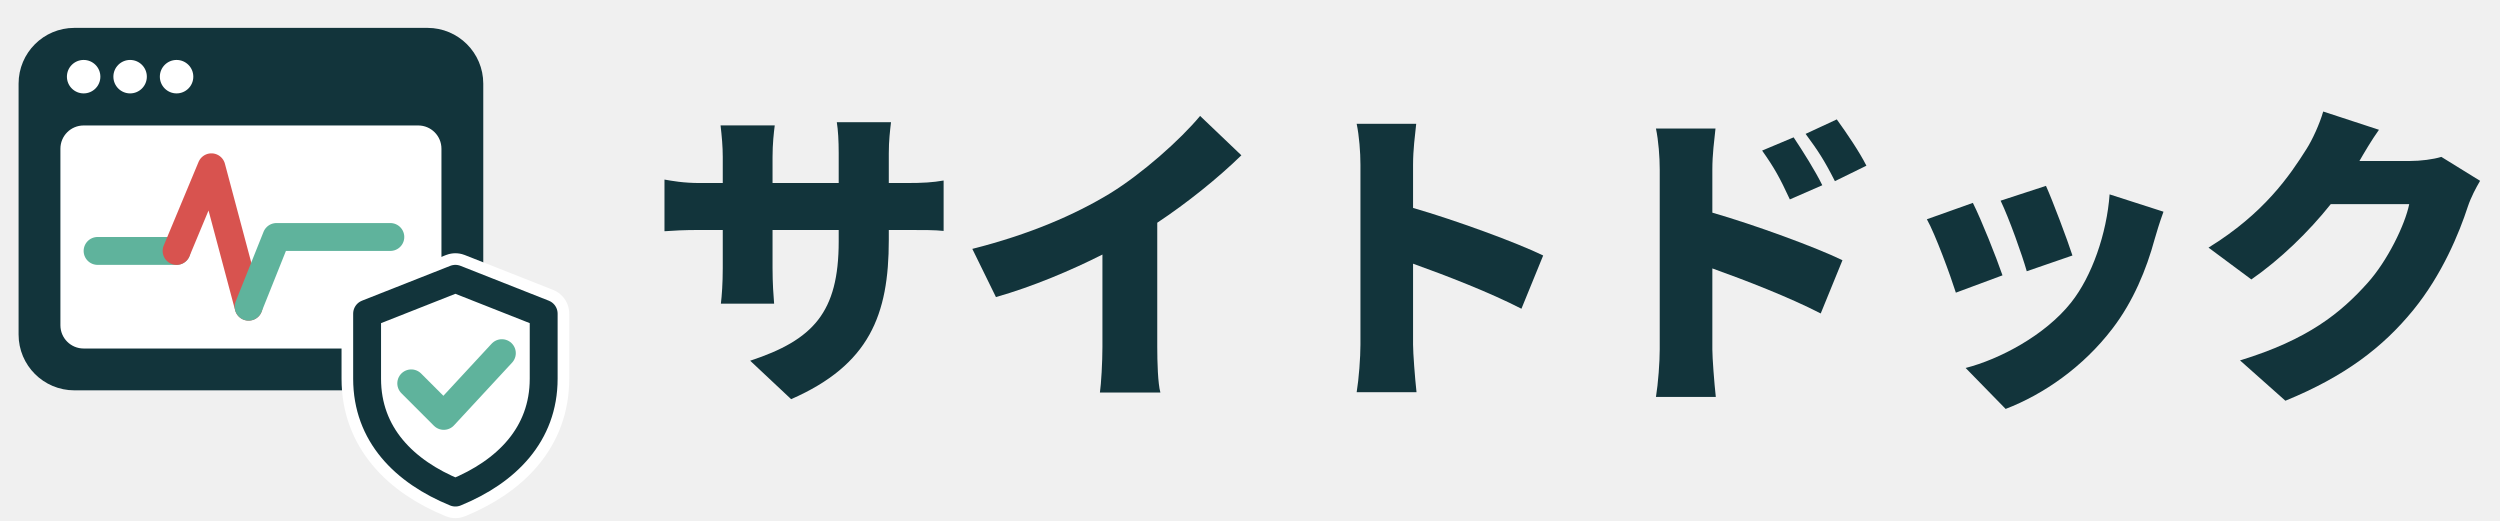
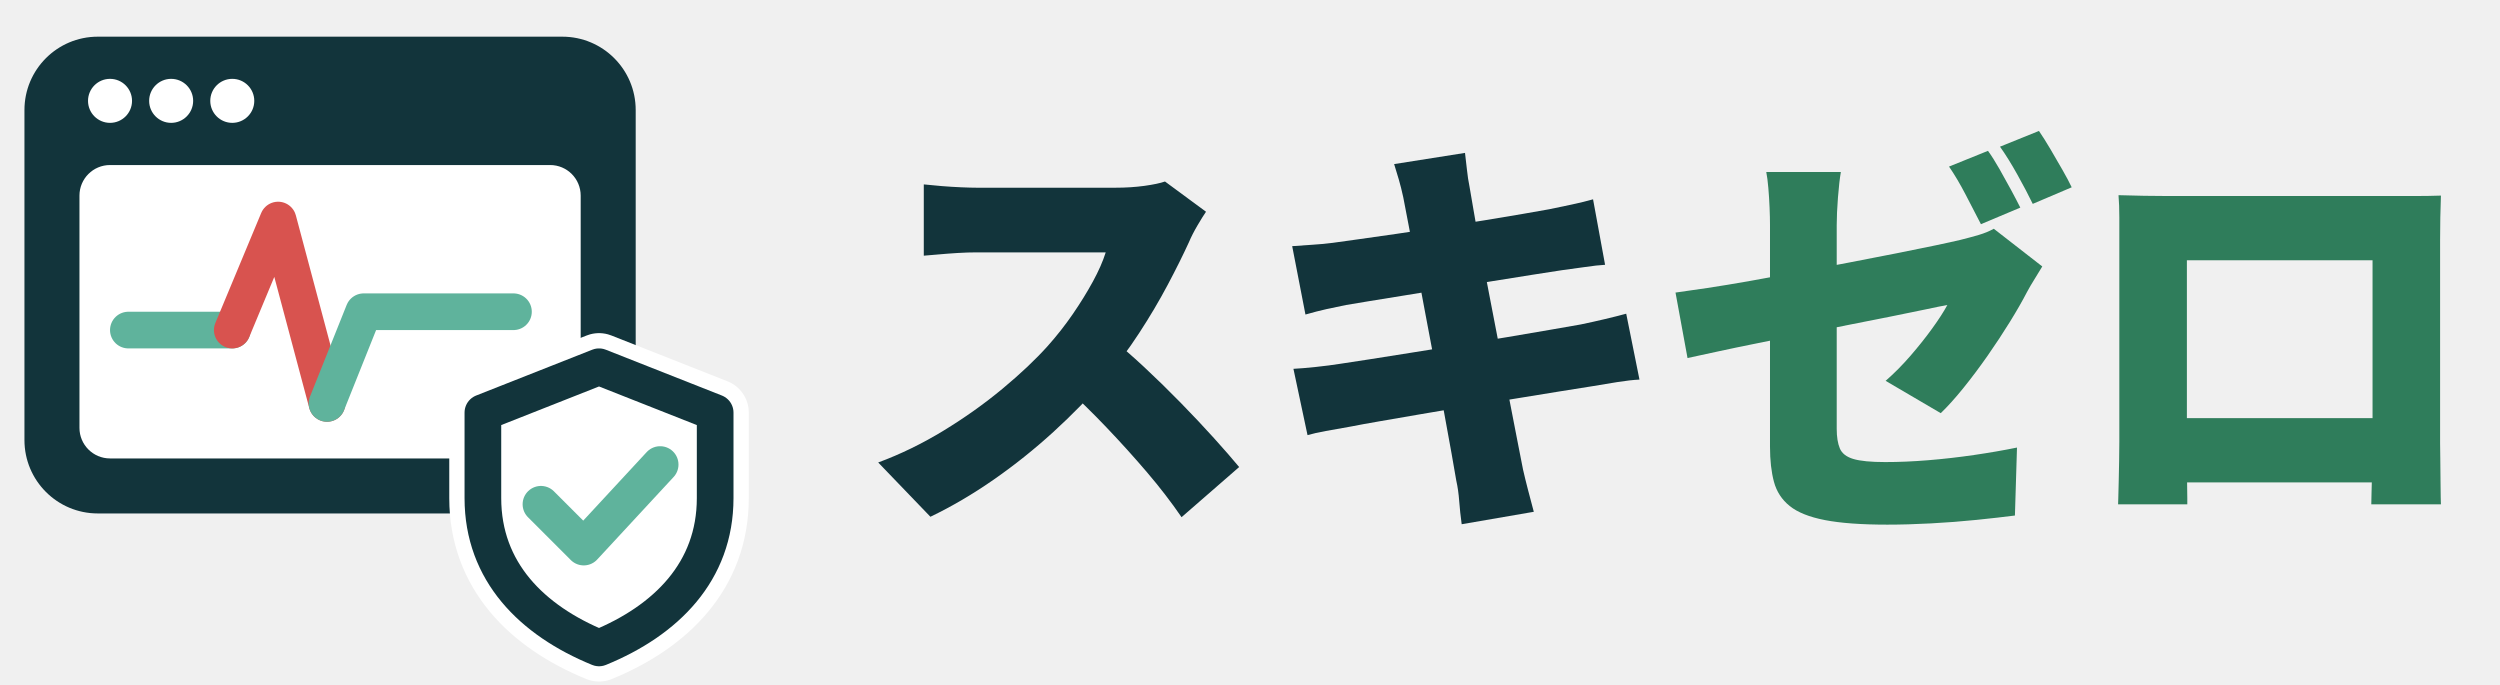
- <svg xmlns="http://www.w3.org/2000/svg" viewBox="0 0 538 112" width="538" height="112" role="img" aria-label="サイトドック">
+ <svg xmlns="http://www.w3.org/2000/svg" viewBox="0 0 409 112" width="409" height="112" role="img" aria-label="スキゼロ">
  <rect x="4" y="6" width="100" height="78" rx="12" fill="#12343B" />
  <rect x="13" y="27" width="82" height="48" rx="5" fill="#FFFFFF" />
  <circle cx="18" cy="16.5" r="3.6" fill="#FFFFFF" />
  <circle cx="28" cy="16.5" r="3.6" fill="#FFFFFF" />
  <circle cx="38" cy="16.5" r="3.6" fill="#FFFFFF" />
  <path d="M21 54 H38" fill="none" stroke="#5FB39C" stroke-width="6" stroke-linecap="round" stroke-linejoin="round" />
  <path d="M38 54 L45.5 36 L53.5 66" fill="none" stroke="#D8534F" stroke-width="6" stroke-linecap="round" stroke-linejoin="round" />
  <path d="M53.5 66 L59.5 51 H84" fill="none" stroke="#5FB39C" stroke-width="6" stroke-linecap="round" stroke-linejoin="round" />
  <path d="M98 60 L117 67.5 V81.5 C117 93.5 109 101.5 98 106 C87 101.5 79 93.5 79 81.5 V67.5 Z" fill="#FFFFFF" stroke="#FFFFFF" stroke-width="11" stroke-linejoin="round" />
  <path d="M98 60 L117 67.5 V81.5 C117 93.5 109 101.5 98 106 C87 101.5 79 93.5 79 81.5 V67.5 Z" fill="#FFFFFF" stroke="#12343B" stroke-width="6" stroke-linejoin="round" />
  <path d="M88.5 82.5 L95.5 89.5 L108 76" fill="none" stroke="#5FB39C" stroke-width="6" stroke-linecap="round" stroke-linejoin="round" />
-   <g fill="#12343B">
-     <path transform="translate(139.47 80.95) scale(0.0678 -0.0678)" d="M52 624V460C81 462 111 464 165 464H237V343C237 294 234 255 231 230H400C398 255 395 294 395 343V464H605V428C605 202 524 115 324 49L454 -73C703 36 764 195 764 432V464H818C875 464 910 464 938 461V621C903 615 875 613 817 613H764V707C764 748 768 780 771 806H599C603 781 605 748 605 707V613H395V695C395 738 399 772 402 796H230C234 761 237 729 237 696V613H165C111 613 75 620 52 624Z" />
-     <path transform="translate(205.92 80.95) scale(0.0678 -0.0678)" d="M49 404 124 251C240 284 361 335 462 386V93C462 45 458 -25 454 -52H646C638 -24 636 45 636 93V487C731 550 828 628 903 701L772 826C709 750 587 642 486 580C374 512 231 450 49 404Z" />
-     <path transform="translate(272.36 80.95) scale(0.0678 -0.0678)" d="M301 100C301 59 296 -8 289 -51H479C474 -6 468 73 468 100V357C574 319 711 266 812 214L881 383C797 424 603 495 468 534V671C468 719 474 763 478 801H289C297 763 301 711 301 671C301 586 301 188 301 100Z" />
-     <path transform="translate(338.80 80.95) scale(0.0678 -0.0678)" d="M696 758 596 716C635 661 652 630 684 561L787 606C765 651 726 713 696 758ZM833 815 734 769C773 716 792 688 827 619L927 668C905 712 864 772 833 815ZM271 85C271 44 266 -23 259 -66H449C444 -21 438 58 438 85V342C544 304 681 251 782 199L851 368C767 409 573 480 438 519V656C438 704 444 748 448 786H259C267 748 271 696 271 656C271 571 271 173 271 85Z" />
-     <path transform="translate(405.24 80.95) scale(0.0678 -0.0678)" d="M517 604 373 557C400 501 442 383 456 333L601 383C586 430 537 560 517 604ZM890 522 719 577C710 453 663 317 597 234C514 129 368 53 262 26L389 -104C509 -58 635 29 728 151C794 237 836 339 862 435C869 459 876 483 890 522ZM285 550 139 498C166 450 214 319 231 265L379 320C359 378 313 494 285 550Z" />
-     <path transform="translate(471.68 80.95) scale(0.0678 -0.0678)" d="M594 782 417 840C406 801 382 749 364 721C311 637 230 517 53 408L189 307C281 371 370 457 441 546H690C677 481 621 366 558 296C473 201 369 116 153 50L297 -78C485 -1 606 91 703 210C795 323 849 455 876 538C886 568 902 598 915 620L792 696C766 688 726 683 693 683H532C547 709 571 750 594 782Z" />
-   </g>
+   <path fill="#12343B" transform="translate(139.47 80.95) scale(0.0678 -0.0678)" d="M853 683Q846 673 833.0 651.0Q820 629 812 610Q791 564 760.5 506.5Q730 449 691.5 390.0Q653 331 609 279Q553 214 484.5 151.5Q416 89 340.5 36.5Q265 -16 188 -53L62 78Q143 108 220.0 155.0Q297 202 362.0 256.0Q427 310 471 359Q504 396 531.5 436.0Q559 476 580.0 514.5Q601 553 611 585Q600 585 576.0 585.0Q552 585 521.0 585.0Q490 585 456.5 585.0Q423 585 392.0 585.0Q361 585 336.5 585.0Q312 585 300 585Q278 585 253.5 583.5Q229 582 207.5 580.0Q186 578 172 577V749Q190 747 214.5 745.0Q239 743 262.5 742.0Q286 741 300 741Q315 741 342.0 741.0Q369 741 402.5 741.0Q436 741 471.5 741.0Q507 741 539.5 741.0Q572 741 597.0 741.0Q622 741 634 741Q672 741 704.5 745.5Q737 750 754 756ZM622 379Q660 349 704.0 308.0Q748 267 791.5 222.5Q835 178 872.0 137.0Q909 96 933 67L794 -54Q757 0 710.5 54.5Q664 109 612.5 163.0Q561 217 507 266Z" />
+   <path fill="#12343B" transform="translate(205.91 80.95) scale(0.0678 -0.0678)" d="M349 718Q344 741 338.5 760.0Q333 779 327 798L498 825Q500 810 502.5 786.0Q505 762 509 743Q512 726 518.5 687.5Q525 649 535.0 595.5Q545 542 557.0 480.5Q569 419 581.0 356.0Q593 293 604.0 235.5Q615 178 624.0 132.5Q633 87 638 61Q643 39 650.0 12.0Q657 -15 664 -41L490 -71Q486 -42 484.0 -15.0Q482 12 477 34Q473 57 465.5 100.0Q458 143 447.5 199.0Q437 255 425.0 317.0Q413 379 401.5 441.5Q390 504 379.5 559.0Q369 614 361.0 655.5Q353 697 349 718ZM81 600Q107 602 131.5 603.5Q156 605 179 608Q200 611 240.0 616.5Q280 622 331.5 629.5Q383 637 438.5 645.5Q494 654 546.0 662.5Q598 671 638.5 678.0Q679 685 701 689Q726 694 756.0 700.5Q786 707 807 713L836 555Q817 554 786.5 549.5Q756 545 732 542Q705 538 661.0 531.0Q617 524 564.0 515.5Q511 507 456.0 498.0Q401 489 351.5 481.0Q302 473 265.0 467.0Q228 461 211 458Q186 453 163.5 448.0Q141 443 113 435ZM84 304Q105 305 138.0 308.5Q171 312 196 316Q223 320 268.0 327.0Q313 334 369.0 343.0Q425 352 484.5 361.5Q544 371 600.0 380.5Q656 390 702.5 398.0Q749 406 777 411Q806 417 835.5 424.0Q865 431 887 437L919 278Q897 277 865.5 272.0Q834 267 805 262Q774 257 726.5 249.5Q679 242 622.0 232.5Q565 223 505.5 213.5Q446 204 391.0 194.5Q336 185 292.5 177.5Q249 170 224 165Q190 159 162.5 154.0Q135 149 118 144Z" />
+   <path fill="#2F7D5B" transform="translate(272.35 80.95) scale(0.0678 -0.0678)" d="M780 830Q793 812 807.5 786.5Q822 761 835.5 736.0Q849 711 858 693L763 653Q747 684 726.5 723.5Q706 763 686 792ZM903 878Q916 859 931.0 833.5Q946 808 960.0 783.5Q974 759 982 742L888 702Q873 733 851.0 772.5Q829 812 809 840ZM254 116Q254 135 254.0 173.0Q254 211 254.0 260.0Q254 309 254.0 363.5Q254 418 254.0 471.5Q254 525 254.0 572.0Q254 619 254 651Q254 669 253.0 693.0Q252 717 250.0 740.5Q248 764 245 779H425Q421 756 418.0 717.5Q415 679 415 651Q415 619 415.0 578.5Q415 538 415.0 492.5Q415 447 415.0 400.5Q415 354 415.0 310.0Q415 266 415.0 227.5Q415 189 415 159Q415 130 422.5 112.0Q430 94 455.0 86.5Q480 79 532 79Q582 79 636.5 83.5Q691 88 746.0 96.0Q801 104 850 114L845 -50Q806 -55 752.5 -60.5Q699 -66 642.5 -69.0Q586 -72 537 -72Q443 -72 386.5 -61.0Q330 -50 301.5 -27.0Q273 -4 263.5 31.5Q254 67 254 116ZM911 551Q904 539 893.0 521.5Q882 504 874 489Q858 458 833.0 417.5Q808 377 779.0 335.5Q750 294 720.5 257.5Q691 221 666 197L533 275Q564 302 593.0 335.5Q622 369 645.5 401.5Q669 434 682 458Q665 455 630.0 447.5Q595 440 547.0 430.5Q499 421 443.5 410.0Q388 399 331.5 387.5Q275 376 222.5 365.5Q170 355 126.5 345.5Q83 336 55 330L26 488Q56 492 102.5 499.0Q149 506 205.5 516.0Q262 526 323.5 537.5Q385 549 445.0 560.5Q505 572 558.0 582.5Q611 593 651.5 601.5Q692 610 713 615Q737 621 757.5 627.0Q778 633 794 642Z" />
+   <path fill="#2F7D5B" transform="translate(338.79 80.95) scale(0.0678 -0.0678)" d="M115 723Q146 722 177.0 721.5Q208 721 230 721Q248 721 282.5 721.0Q317 721 362.0 721.0Q407 721 457.5 721.0Q508 721 559.0 721.0Q610 721 655.0 721.0Q700 721 735.0 721.0Q770 721 788 721Q808 721 835.5 721.0Q863 721 893 722Q892 697 891.5 668.5Q891 640 891 614Q891 599 891.0 569.5Q891 540 891.0 500.0Q891 460 891.0 416.0Q891 372 891.0 327.0Q891 282 891.0 242.0Q891 202 891.0 172.0Q891 142 891 126Q891 110 891.5 85.0Q892 60 892.0 35.5Q892 11 892.5 -6.0Q893 -23 893 -23H725Q725 -23 725.5 2.0Q726 27 727.0 62.0Q728 97 728 128Q728 143 728.0 174.0Q728 205 728.0 245.5Q728 286 728.0 330.0Q728 374 728.0 416.0Q728 458 728.0 492.0Q728 526 728.0 546.0Q728 566 728 566H280Q280 566 280.0 546.0Q280 526 280.0 492.0Q280 458 280.0 416.0Q280 374 280.0 330.0Q280 286 280.0 245.5Q280 205 280.0 174.0Q280 143 280 128Q280 107 280.0 81.0Q280 55 280.5 31.5Q281 8 281.0 -7.5Q281 -23 281 -23H114Q114 -23 114.5 -7.5Q115 8 115.5 32.0Q116 56 116.5 81.5Q117 107 117 128Q117 143 117.0 173.0Q117 203 117.0 243.0Q117 283 117.0 327.5Q117 372 117.0 416.5Q117 461 117.0 500.5Q117 540 117.0 569.5Q117 599 117 614Q117 638 117.0 669.0Q117 700 115 723ZM787 185V30H196V185Z" />
</svg>
